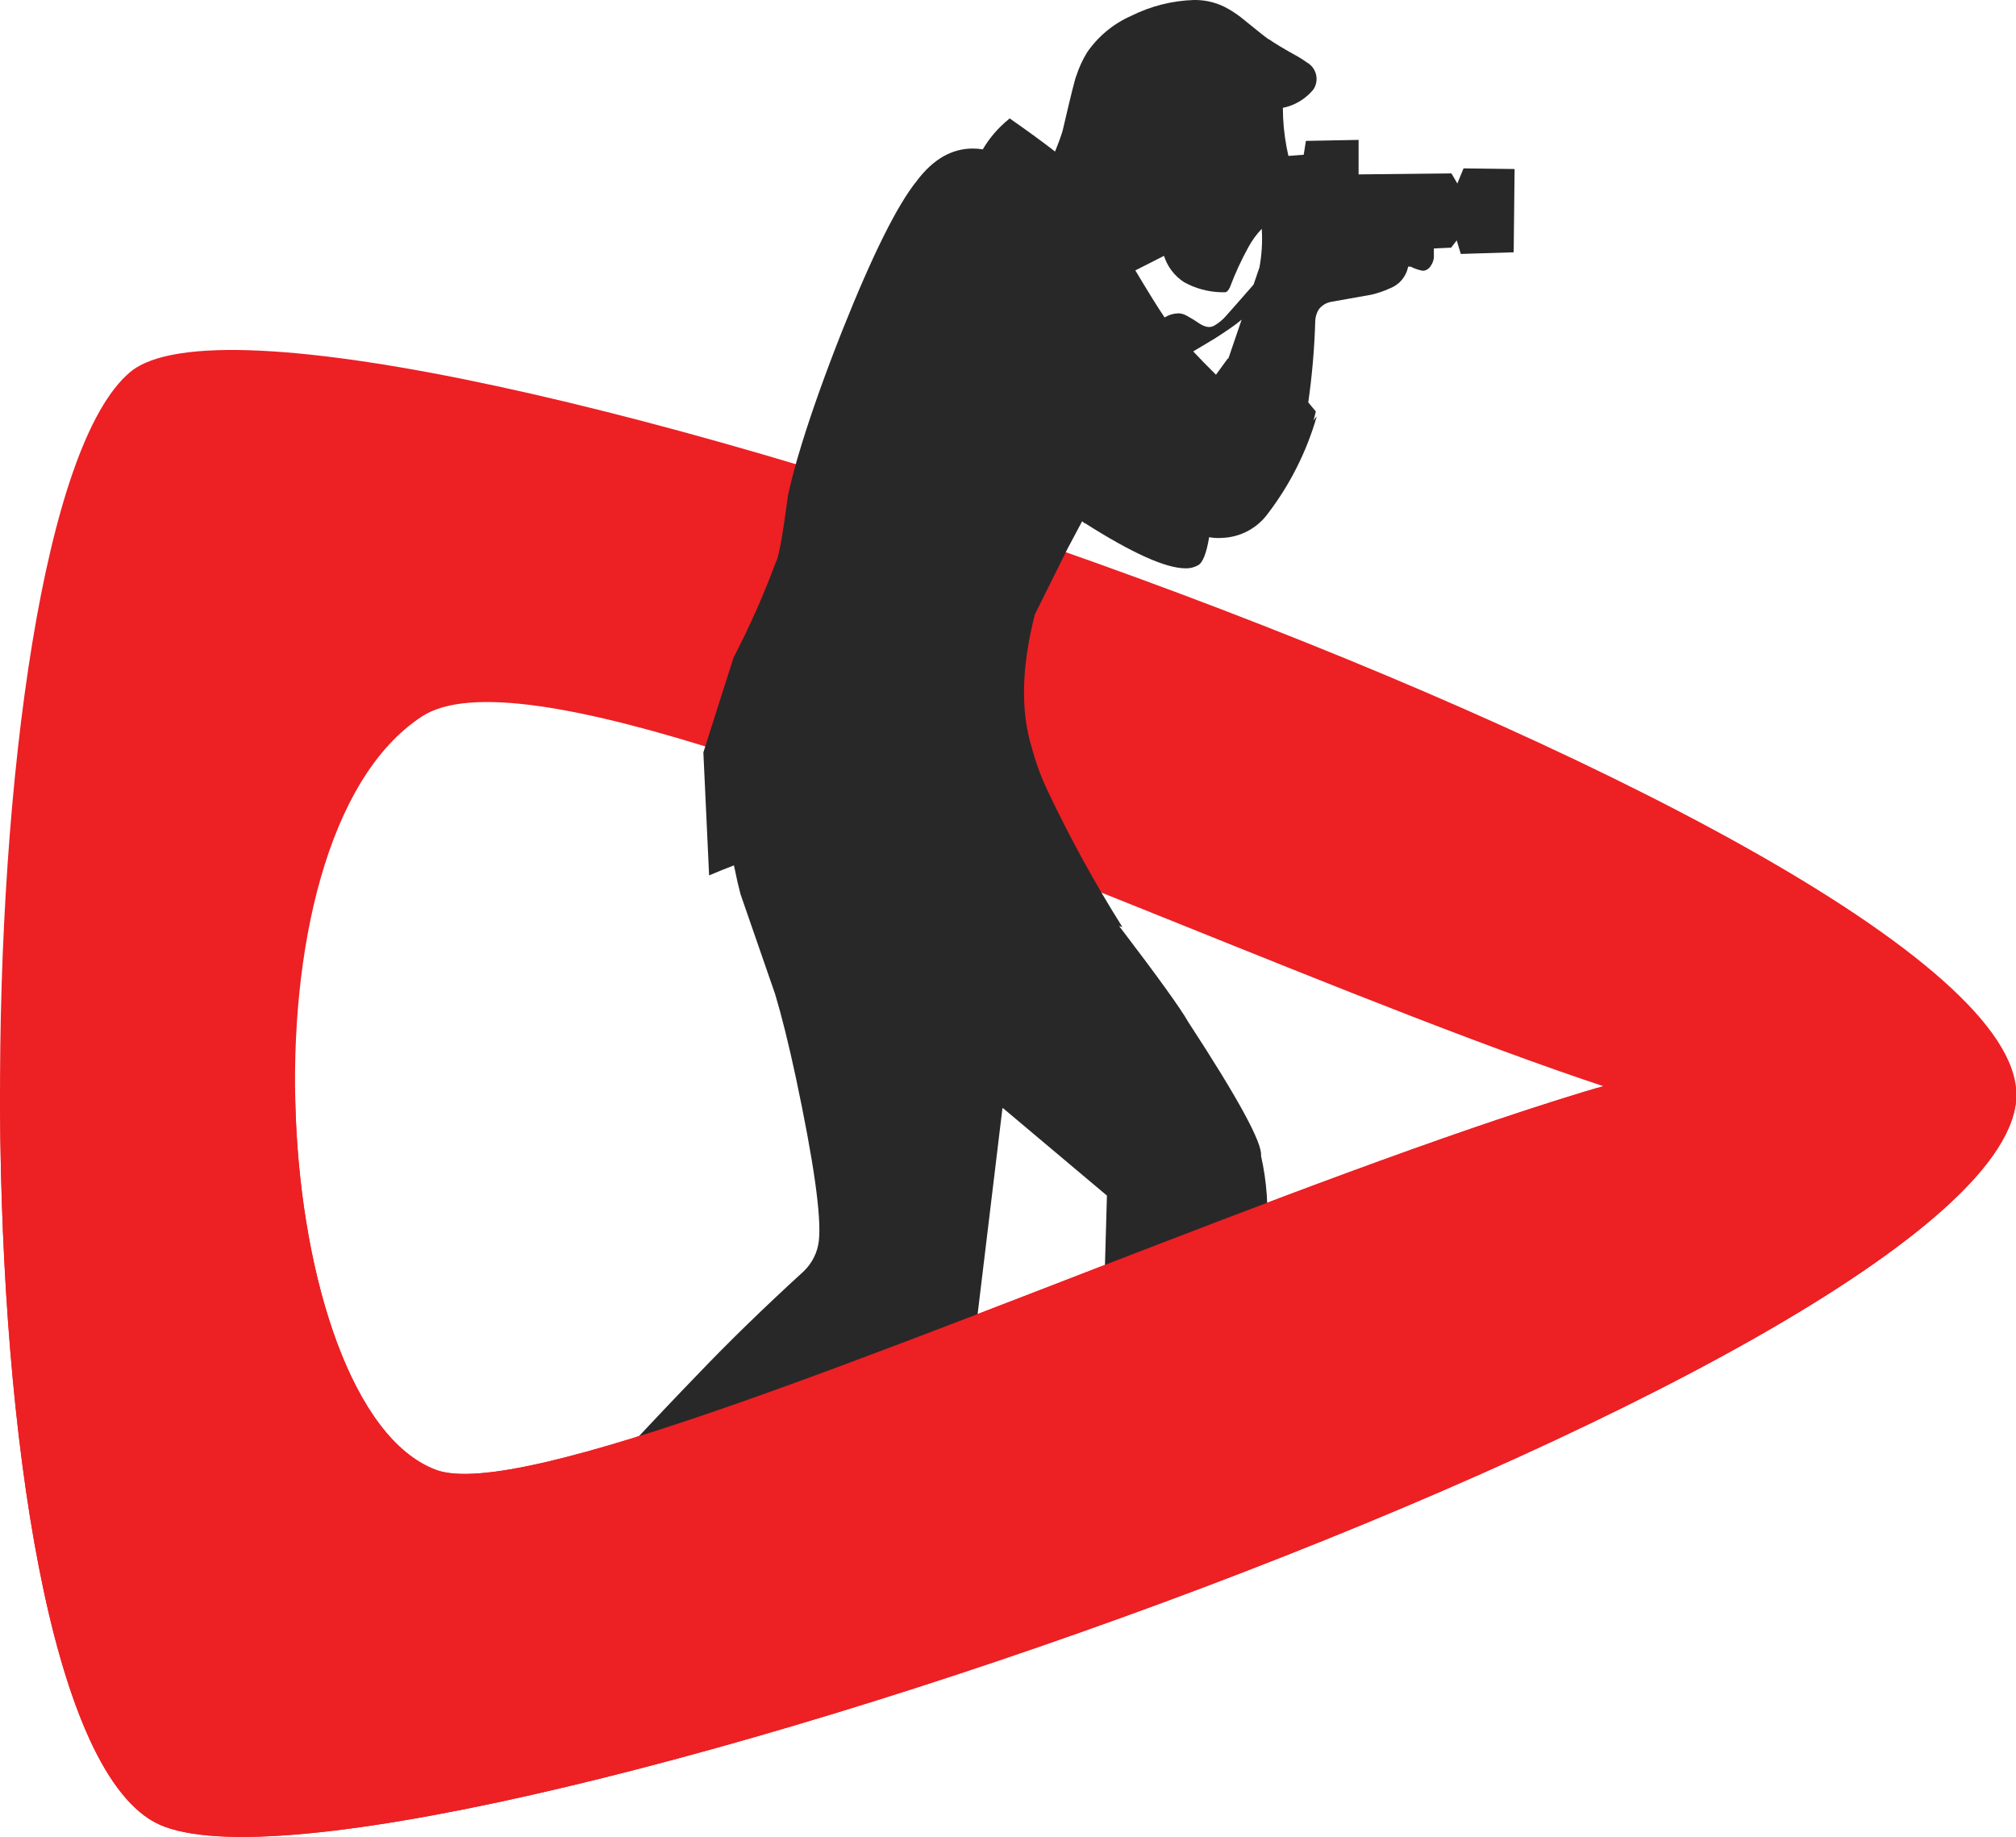
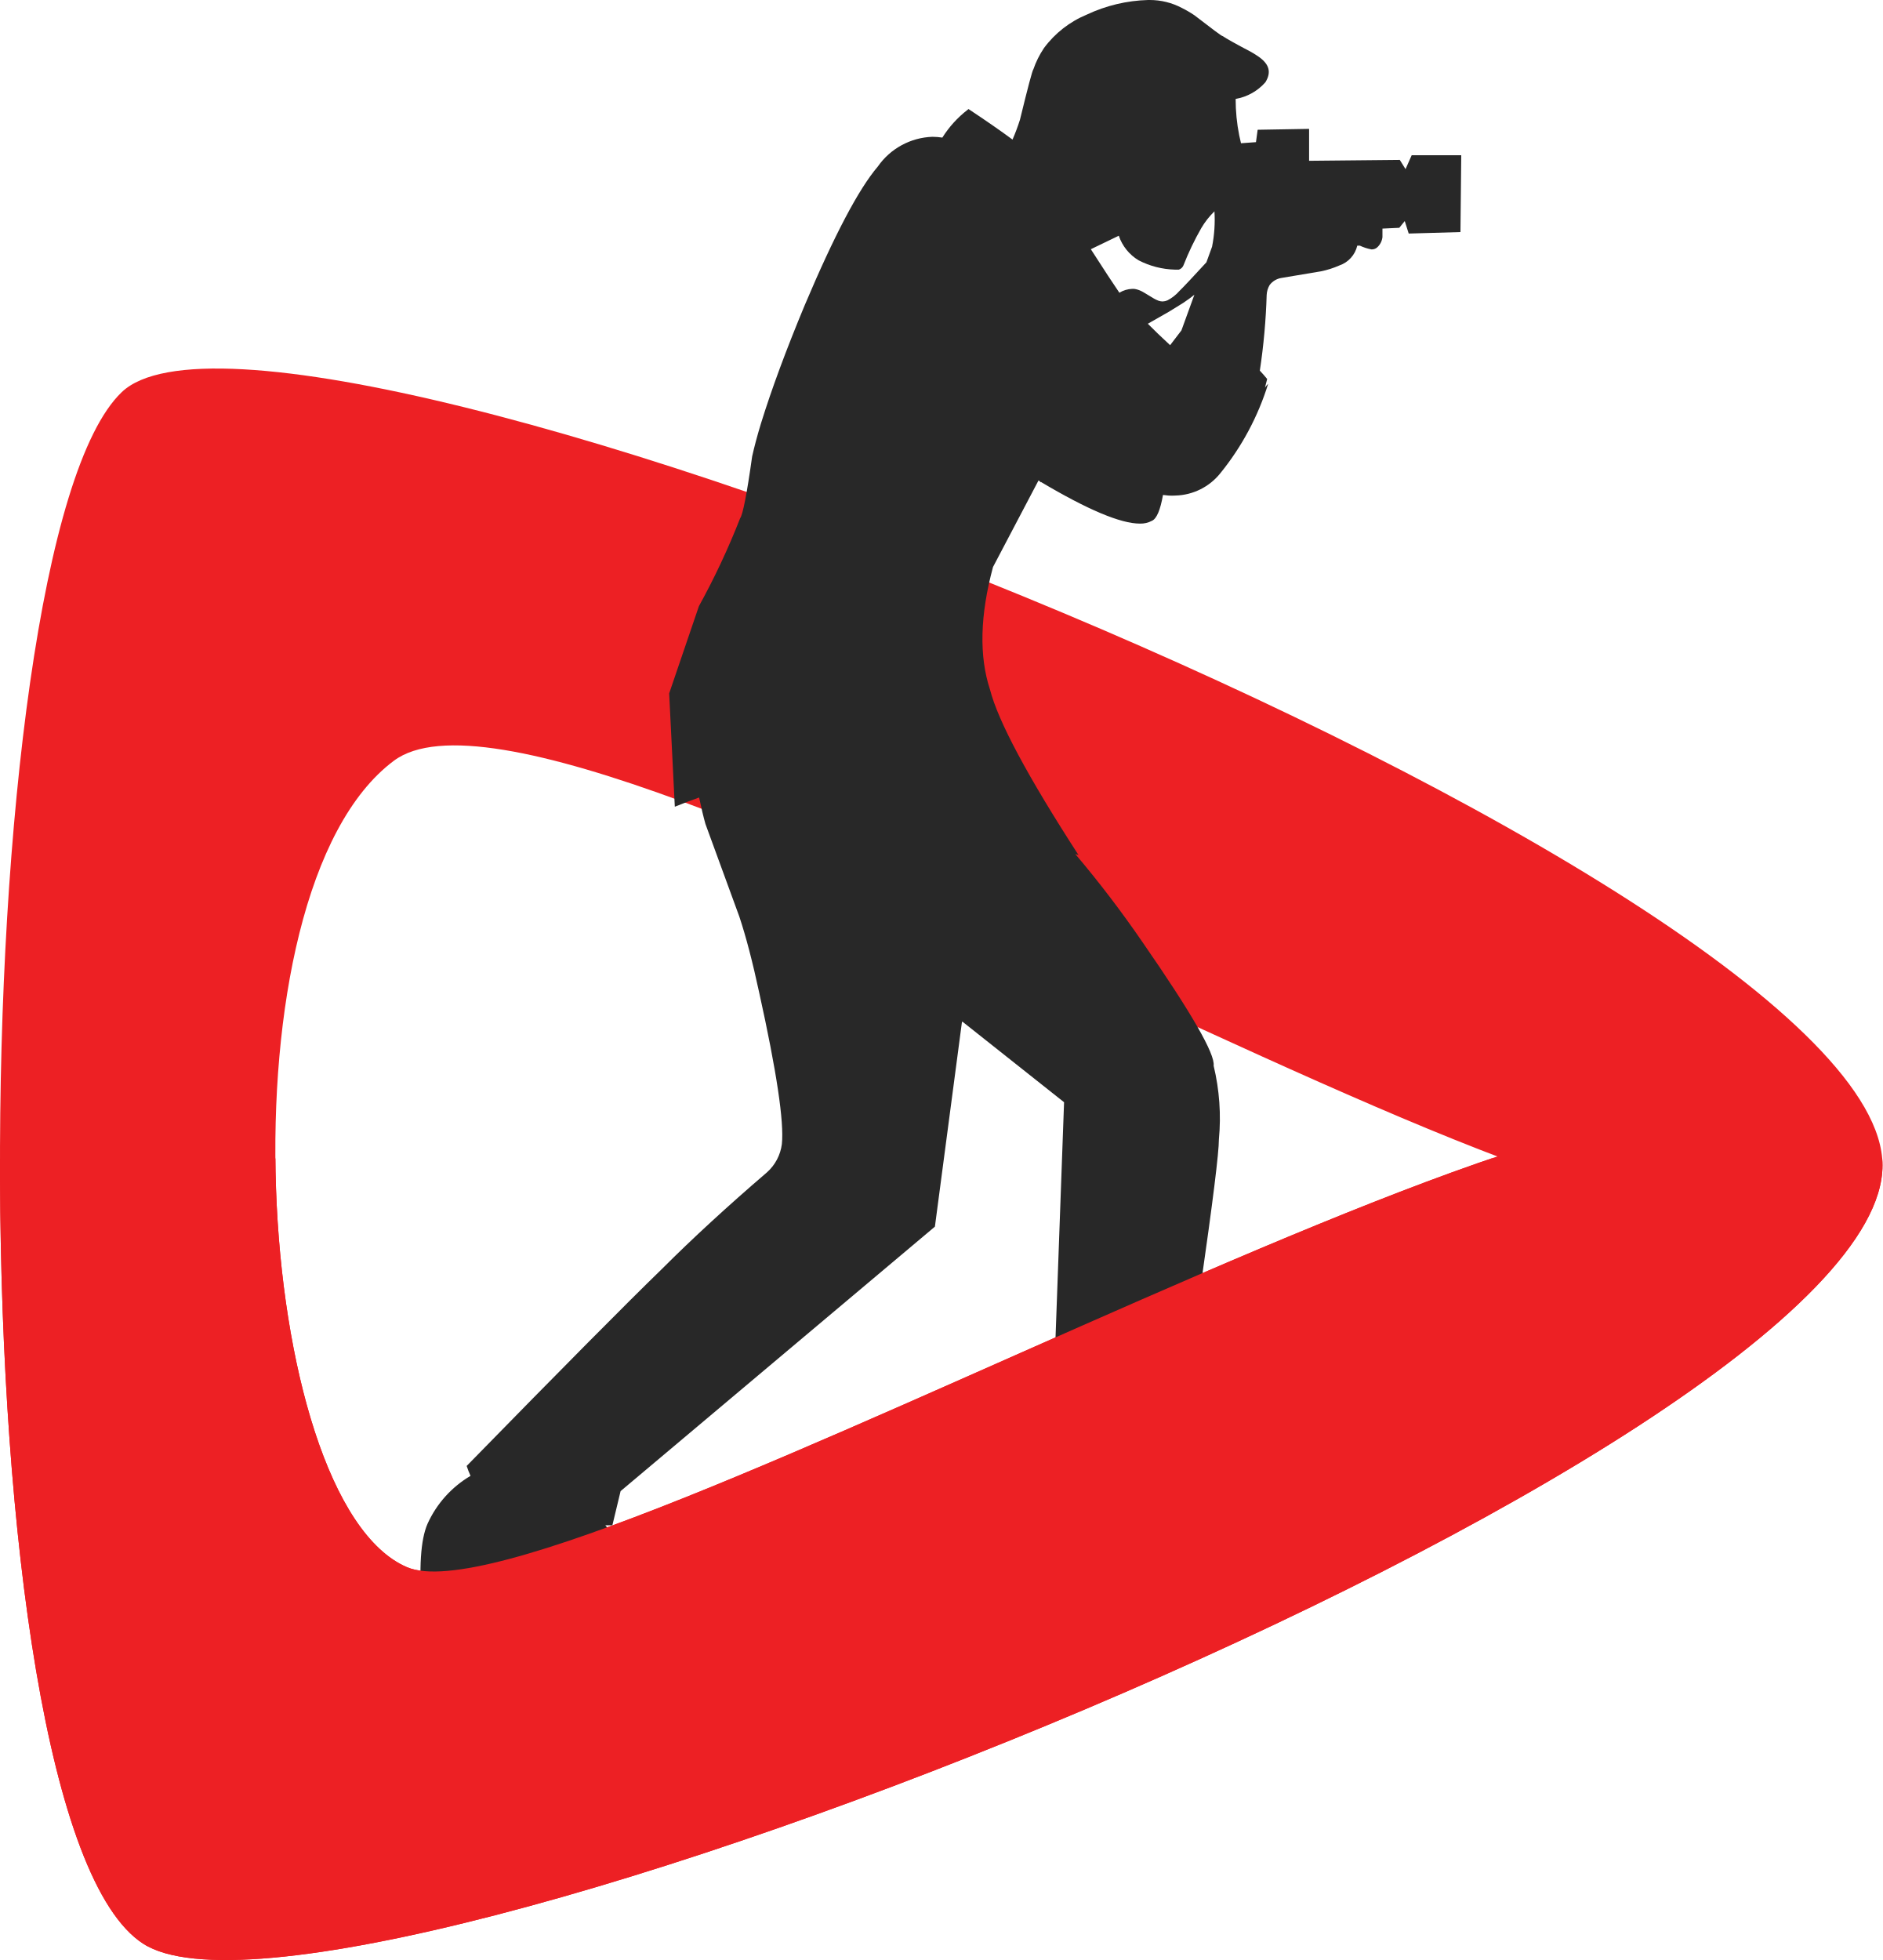
- <svg xmlns="http://www.w3.org/2000/svg" viewBox="0 0 221.5 201.82">
+ <svg xmlns="http://www.w3.org/2000/svg" viewBox="0 0 189.91 197.72">
  <defs>
-     <style>.cls-1{fill:none;}.cls-2{fill:#ed2024;}.cls-3{fill:#282828;}.cls-4{clip-path:url(#clip-path);}</style>
-     <clipPath id="clip-path" transform="translate(-15.11)">
-       <rect id="MASK" class="cls-1" y="119.54" width="256.59" height="104.33" />
+     <clipPath id="a" transform="translate(-12.95)">
+       <rect y="116.86" width="220" height="102.53" style="fill:none" />
    </clipPath>
  </defs>
-   <g id="Layer_2" data-name="Layer 2">
-     <g id="Logo">
-       <path class="cls-2" d="M29.41,40.88C10.52,56.71,9.32,187.44,32,200.15s204.65-50.23,204.65-79.9S48.3,25.06,29.41,40.88ZM63,161.49c-18.15-6.81-22.4-69.17-1.52-82.78s160.74,66,160.74,41.27S81.16,168.29,63,161.49Z" transform="translate(-15.11)" />
-       <g id="layer1">
-         <path class="cls-3" d="M175.91,18.5l-.68,1.66-.65-1.11-10.2.11V15.37h0l-5.79.11L158.35,17l-1.68.13c-.06-.3-.13-.61-.2-.95a23.33,23.33,0,0,1-.41-4.33,5.84,5.84,0,0,0,3.34-2,2.08,2.08,0,0,0-.72-3c-.23-.17-.51-.36-.83-.55-1.81-1-2.89-1.67-3.23-1.93-.14,0-1.21-.88-3.2-2.49A11.48,11.48,0,0,0,150.1,1a7.24,7.24,0,0,0-3.65-1h-.18a16.59,16.59,0,0,0-6.87,1.74,11.54,11.54,0,0,0-4.84,4,11.59,11.59,0,0,0-1.19,2.59c-.09.09-.59,2.08-1.5,6-.12.43-.39,1.2-.84,2.32q-1.93-1.51-5-3.65l-.1.11a12.19,12.19,0,0,0-2.84,3.3,7,7,0,0,0-1.1-.09q-3.47,0-6.14,3.54-3.24,4-8.23,16.54-2.7,6.83-4.4,12.31c-.18.6-.35,1.19-.53,1.77q-.64,2.27-1,3.93-.89,6.72-1.34,7.36a92,92,0,0,1-4.65,10.49l-.67,2.11-2.64,8.3.63,13.51c.94-.4,1.85-.77,2.73-1.1.26,1.29.5,2.33.72,3.16l3.81,11c.71,2.37,1.46,5.38,2.24,9q3,14.1,2.56,18.07a5.51,5.51,0,0,1-1.67,3.37q-6.66,6.09-11.8,11.49c-2,2.06-4.79,5-8.4,8.88,10.84-2.85,22.87-6.37,34.92-10.18l4.18-3.73,2.94-24.38.07,0,11.41,9.6L136.37,144c6.13-2.09,12.1-4.18,17.75-6.23.08-.91.13-1.56.13-2a28.41,28.41,0,0,0-.59-8.78q.26-2.07-8-14.71-1.23-2.19-7.6-10.55l.37.13a143.36,143.36,0,0,1-8.17-14.88,27.89,27.89,0,0,1-1.79-4.85q-1.86-6,.34-14.62l3.59-7.22L134,57.28a1.48,1.48,0,0,1,.13.08l.12.15v-.07q7.86,5,11.11,5h0a2.59,2.59,0,0,0,1.35-.32c.53-.25.95-1.28,1.25-3.1a5.13,5.13,0,0,0,.61.08,5.27,5.27,0,0,0,.78,0h0a6.51,6.51,0,0,0,5.07-2.68,32.3,32.3,0,0,0,5.36-10.66s0,0,0,0-.16.15-.36.45c.1-.34.18-.68.26-1-.28-.34-.55-.67-.83-1a79.42,79.42,0,0,0,.77-9A2.59,2.59,0,0,1,160,34a2.2,2.2,0,0,1,1.33-.83l4.44-.79a10.38,10.38,0,0,0,2.05-.7,3.17,3.17,0,0,0,2-2.38.28.28,0,0,1,.13,0,.32.32,0,0,1,.16,0,4.93,4.93,0,0,0,1.32.45h0a1,1,0,0,0,.68-.29,2,2,0,0,0,.54-1.16v-1l1.9-.09.61-.8.45,1.49,5.81-.18.1-9.15ZM150.07,39.4H150l-1.29,1.77c-.94-.93-1.78-1.78-2.5-2.56l2.39-1.43c.61-.4,1.15-.74,1.6-1.06a14.62,14.62,0,0,0,1.33-1Zm3.41-10-.64,1.87c-1.52,1.75-2.53,2.88-3,3.41a5,5,0,0,1-1.36,1.12,1.3,1.3,0,0,1-.54.13,1.48,1.48,0,0,1-.49-.1,2.72,2.72,0,0,1-.49-.24,14.91,14.91,0,0,0-1.44-.89,2.16,2.16,0,0,0-.8-.27h-.2a2.9,2.9,0,0,0-1.45.45c-.69-1-1.76-2.73-3.22-5.17L143,28.11A5.38,5.38,0,0,0,145.2,31a8.9,8.9,0,0,0,4.08,1.11h.43c.19,0,.36-.21.52-.51a33.45,33.45,0,0,1,2.05-4.46,9.41,9.41,0,0,1,1.46-2A17.42,17.42,0,0,1,153.48,29.42Z" transform="translate(-15.11)" />
-       </g>
-       <g class="cls-4">
-         <path class="cls-2" d="M29.41,40.88C10.52,56.71,9.32,187.44,32,200.15s204.65-50.23,204.65-79.9S48.3,25.06,29.41,40.88ZM63,161.49c-18.15-6.81-22.4-69.17-1.52-82.78s160.74,66,160.74,41.27S81.16,168.29,63,161.49Z" transform="translate(-15.11)" />
-       </g>
-     </g>
+   <path d="M25.22,39.57C9,55.12,8,183.59,27.4,196.08s175.47-49.36,175.47-78.52S41.41,24,25.22,39.57ZM54,158.09c-15.56-6.69-19.21-68-1.31-81.35s137.82,64.8,137.82,40.55S69.59,164.77,54,158.09Z" transform="translate(-12.95)" style="fill:#ed2024" />
+   <path d="M135.47,21.3a13.86,13.86,0,0,1-.24,3.59l-.57,1.57h0c-1.36,1.48-2.27,2.45-2.72,2.89a4.18,4.18,0,0,1-1.21.95,1.4,1.4,0,0,1-.49.11,1.35,1.35,0,0,1-.43-.08,3.41,3.41,0,0,1-.44-.21c-.79-.48-1.22-.74-1.29-.76a2.26,2.26,0,0,0-.72-.22h-.19a2.64,2.64,0,0,0-1.29.39h0Q125,28.25,123,25.14h0l2.82-1.36a4.62,4.62,0,0,0,2,2.48,8.45,8.45,0,0,0,3.66.94l.4,0a.75.75,0,0,0,.46-.42A28.14,28.14,0,0,1,134.15,23a8.05,8.05,0,0,1,1.32-1.68Zm-2,8.37-1.33,3.66h0L131,34.82q-1.28-1.18-2.25-2.16h0l2.14-1.22,1.44-.89c.43-.29.83-.58,1.2-.88ZM122.6,1.47a10.25,10.25,0,0,0-4.33,3.38A9.31,9.31,0,0,0,117.2,7q-.14.12-1.35,5.08a20.75,20.75,0,0,1-.75,2h0q-1.74-1.29-4.44-3.08l-.1.08a10.82,10.82,0,0,0-2.54,2.8,6.71,6.71,0,0,0-1-.08,7,7,0,0,0-5.51,3q-2.89,3.38-7.38,14-2.81,6.75-4.41,11.92c-.39,1.28-.68,2.39-.89,3.33-.53,3.79-.94,5.86-1.21,6.23a74.77,74.77,0,0,1-4.16,8.87l-3,8.8.57,11.43c.84-.34,1.66-.65,2.45-.93h0c.23,1.09.45,2,.64,2.67l3.42,9.35q1,3,2,7.65,2.64,11.93,2.29,15.29a4.6,4.6,0,0,1-1.5,2.85q-6,5.15-10.58,9.73-5.4,5.24-19.61,19.78l-.11.11c.12.36.25.7.39,1h0a10.76,10.76,0,0,0-4.34,4.84q-1.05,2.4-.55,8.6a80.71,80.71,0,0,0,10.25,1.35h0l-.09-1.24h0q3.28,2.1,4.56,2.1h.16l2.47-.05h.45l6.1.34,1.63,0c.49,0,.94,0,1.37,0a10.48,10.48,0,0,0,5-1.23,2.83,2.83,0,0,0,1.38-2,1.75,1.75,0,0,0-.92-1.79,4.12,4.12,0,0,0-1.52-.43s-1.22-.11-3.57-.23c-.51,0-1-.09-1.36-.16a8.76,8.76,0,0,1-2-.55q-2.33-.87-5.42-4.56h0l.71,0,.83-3.45,31.71-26.68L110,103.08h0l.07,0h0l10.23,8.11h0l-1.39,38.31h0a7.21,7.21,0,0,0-.53.74h0a6.06,6.06,0,0,0-.62,1.25c-.62,1.46-.75,4.07-.39,7.81a73.42,73.42,0,0,0,9.32,1.11h0l-.09-1.13h0q3,1.86,4.16,1.86h.15c1.25,0,2.06-.07,2.44-.07h.21l5.55.24h1.09c.59,0,1.14,0,1.63,0a9.63,9.63,0,0,0,4.51-1.17,2.58,2.58,0,0,0,1.24-1.83,1.61,1.61,0,0,0-.86-1.61,3.62,3.62,0,0,0-1.38-.37s-1.12-.09-3.25-.17c-.46,0-.87-.08-1.24-.13a8,8,0,0,1-1.84-.48,12.5,12.5,0,0,1-4.52-3.55h.06a14.93,14.93,0,0,1-.66-3.65l.53-8.34-.51-4.64a21.58,21.58,0,0,1-.06-2.27l.24-3.4q1.83-12.74,1.83-14.76a22.6,22.6,0,0,0-.53-7.43q.24-1.76-7.15-12.43a110.32,110.32,0,0,0-6.81-8.93h0l.33.11q-7.71-11.92-8.93-16.69-1.67-5.05.3-12.37l4.59-8.73.12.07h0l.11.13v-.06h0q7.08,4.21,10,4.21a2.41,2.41,0,0,0,1.21-.28c.48-.21.85-1.08,1.12-2.61h0l.56.06a5.32,5.32,0,0,0,.69,0h0a6,6,0,0,0,4.55-2.27,27,27,0,0,0,4.81-9s0,0,0,0h0s-.15.13-.32.38h0c.08-.29.15-.58.22-.87-.25-.3-.49-.58-.74-.84h0a63.69,63.69,0,0,0,.69-7.64,2.17,2.17,0,0,1,.3-1,1.85,1.85,0,0,1,1.18-.71l4-.67a9,9,0,0,0,1.85-.59,2.77,2.77,0,0,0,1.81-2l.12,0,.14,0a4.79,4.79,0,0,0,1.18.38h0a.82.82,0,0,0,.61-.24,1.66,1.66,0,0,0,.49-1v-.86h0l1.7-.08.55-.68.4,1.26,5.22-.15.08-7.75-5,0-.62,1.4-.58-.93-9.15.09V13h0l-5.19.09-.17,1.25-1.51.11h0c-.06-.25-.12-.51-.18-.8a18.59,18.59,0,0,1-.36-3.67h0a5.17,5.17,0,0,0,3-1.68c.62-1,.4-1.81-.65-2.56-.21-.15-.45-.3-.74-.47-1.63-.86-2.59-1.4-2.9-1.62-.13,0-1.09-.75-2.87-2.11A10.91,10.91,0,0,0,132.2.81,6.93,6.93,0,0,0,128.92,0h-.15A15.53,15.53,0,0,0,122.6,1.47Z" transform="translate(-12.95)" style="fill:#282828" />
+   <g style="clip-path:url(#a)">
+     <path d="M25.22,39.57C9,55.12,8,183.59,27.4,196.08s175.47-49.36,175.47-78.52S41.41,24,25.22,39.57ZM54,158.09c-15.56-6.69-19.21-68-1.31-81.35s137.82,64.8,137.82,40.55S69.59,164.77,54,158.09Z" transform="translate(-12.95)" style="fill:#ed2024" />
  </g>
</svg>
